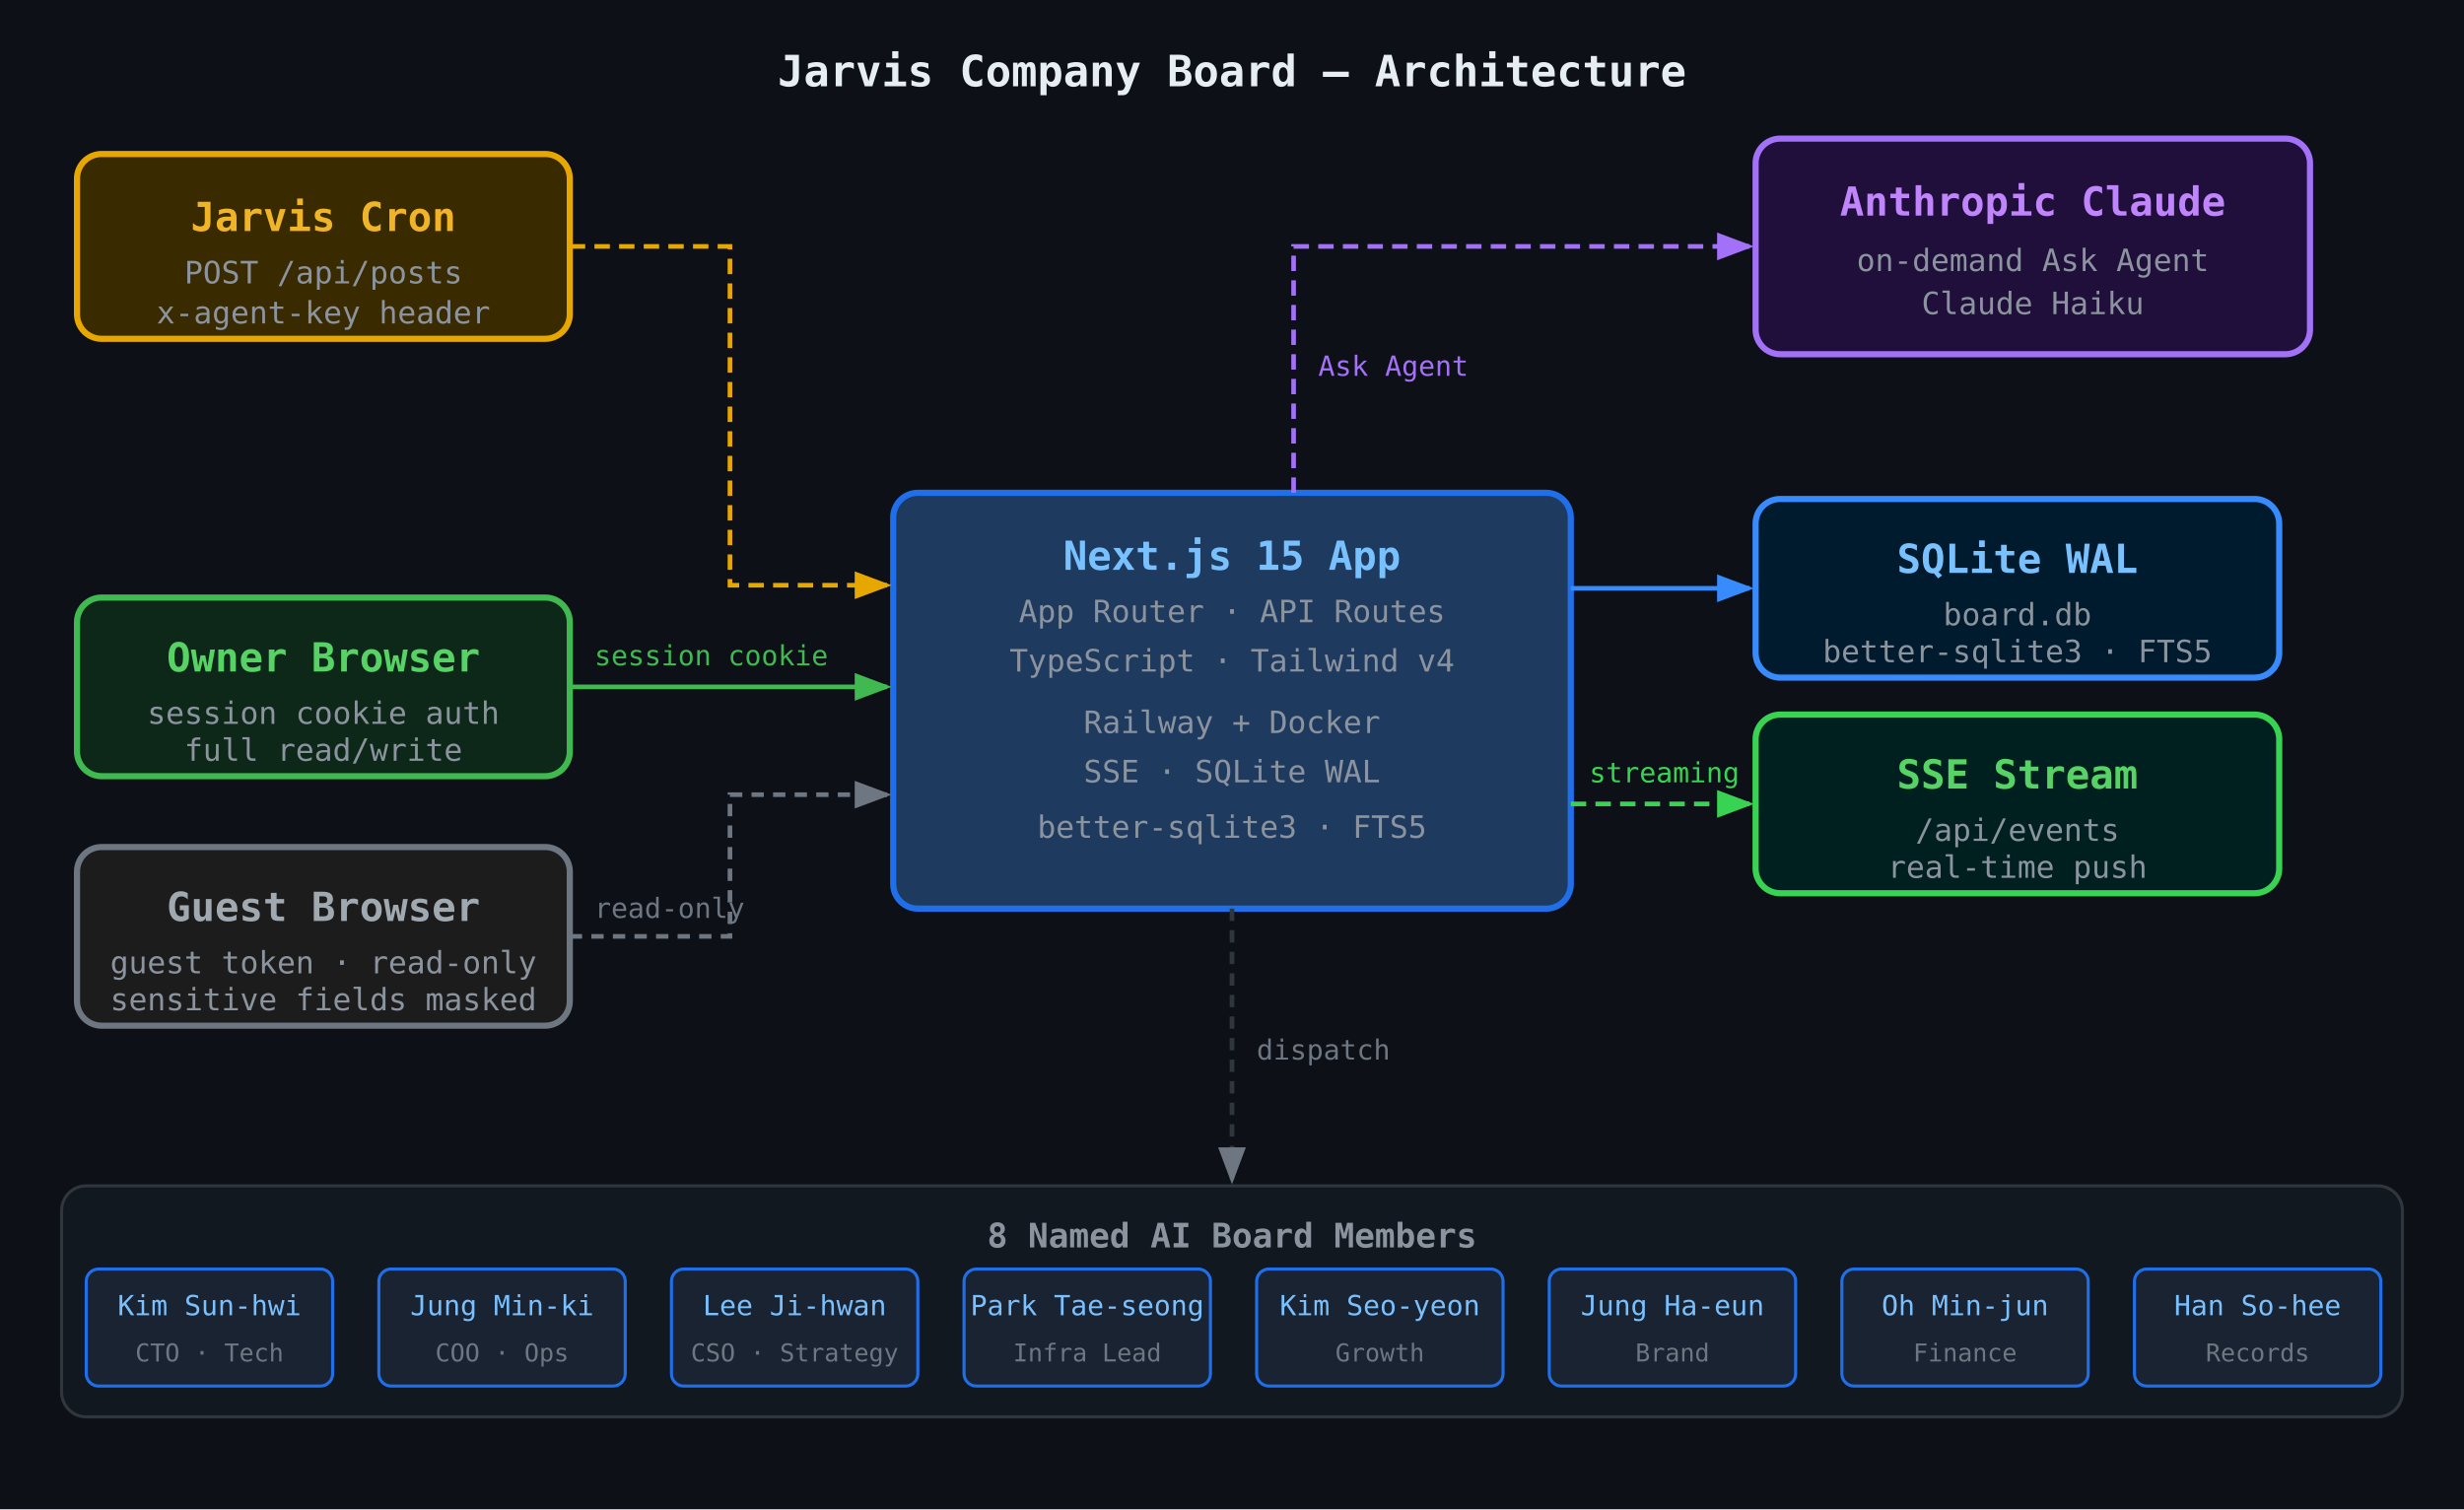
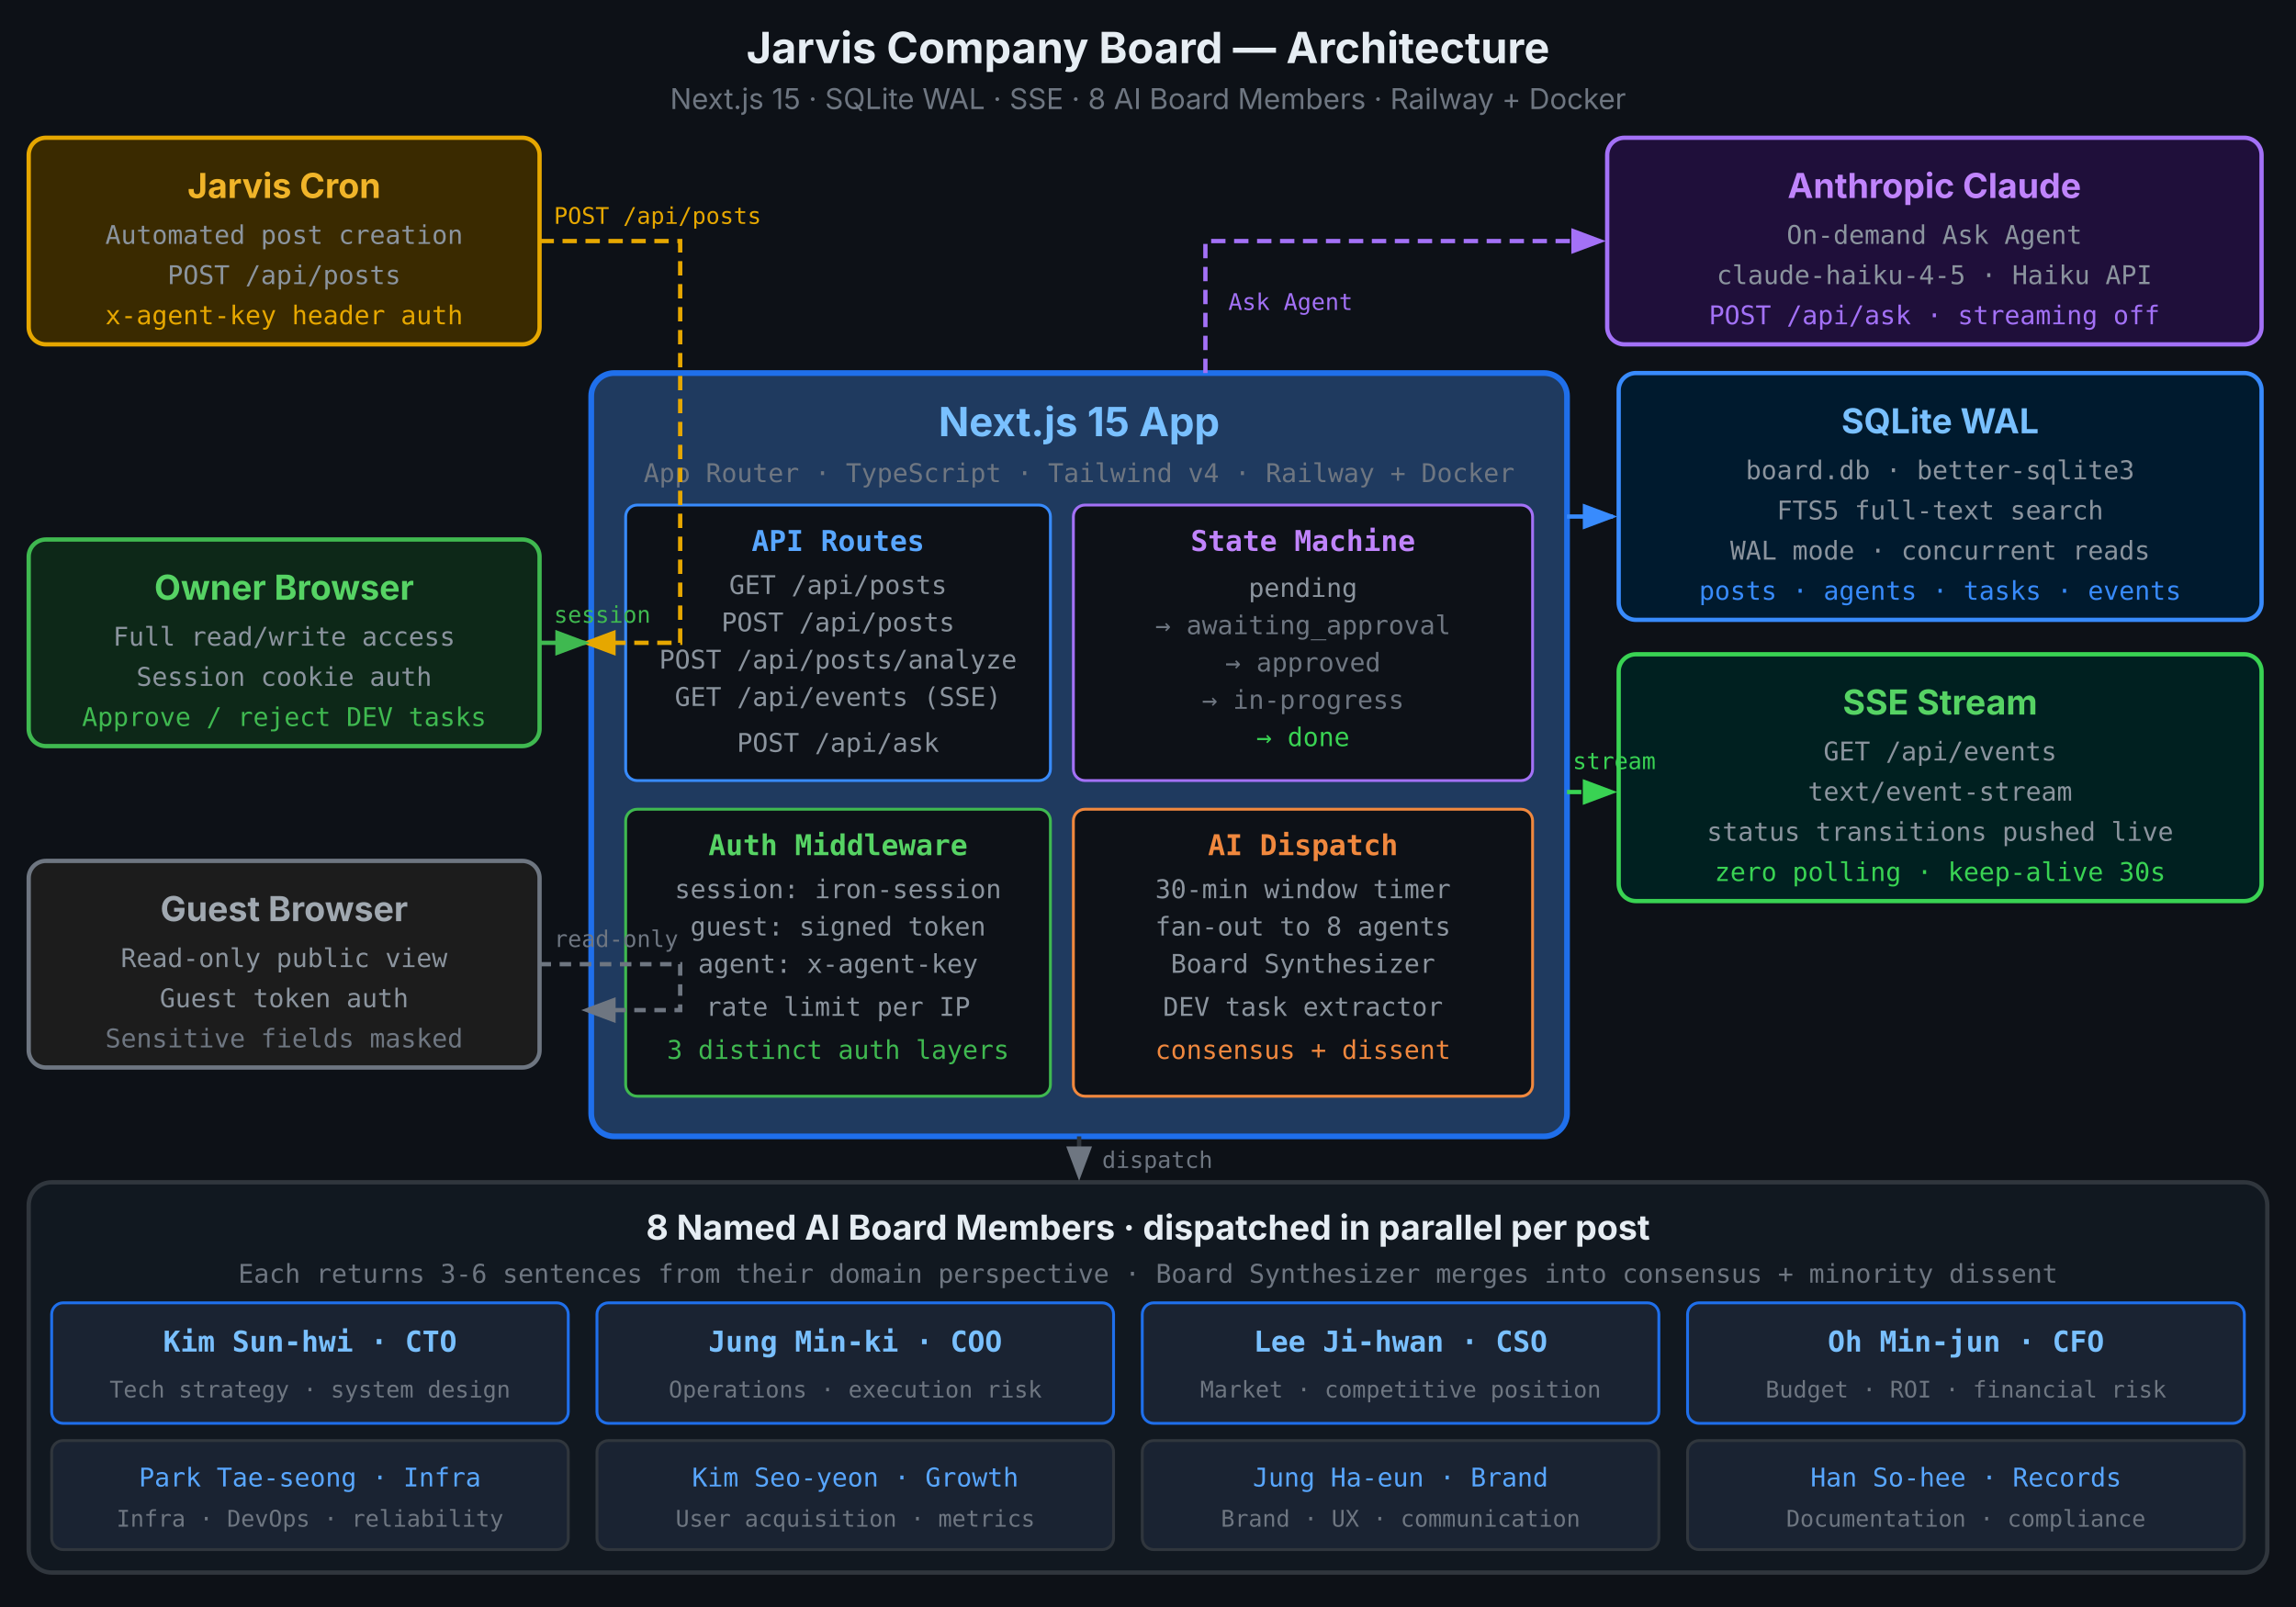
- <svg xmlns="http://www.w3.org/2000/svg" width="800" height="490" viewBox="0 0 800 490">
+ <svg xmlns="http://www.w3.org/2000/svg" width="800" height="560" viewBox="0 0 800 560">
  <defs>
-     <marker id="arr-b" markerWidth="8" markerHeight="6" refX="7" refY="3" orient="auto">
+     <marker id="ab" markerWidth="8" markerHeight="6" refX="7" refY="3" orient="auto">
      <polygon points="0 0,8 3,0 6" fill="#388bfd" />
    </marker>
-     <marker id="arr-g" markerWidth="8" markerHeight="6" refX="7" refY="3" orient="auto">
+     <marker id="ag" markerWidth="8" markerHeight="6" refX="7" refY="3" orient="auto">
      <polygon points="0 0,8 3,0 6" fill="#3fb950" />
    </marker>
-     <marker id="arr-y" markerWidth="8" markerHeight="6" refX="7" refY="3" orient="auto">
+     <marker id="ay" markerWidth="8" markerHeight="6" refX="7" refY="3" orient="auto">
      <polygon points="0 0,8 3,0 6" fill="#e6a700" />
    </marker>
-     <marker id="arr-p" markerWidth="8" markerHeight="6" refX="7" refY="3" orient="auto">
+     <marker id="ap" markerWidth="8" markerHeight="6" refX="7" refY="3" orient="auto">
      <polygon points="0 0,8 3,0 6" fill="#a371f7" />
    </marker>
-     <marker id="arr-d" markerWidth="8" markerHeight="6" refX="7" refY="3" orient="auto">
+     <marker id="ad" markerWidth="8" markerHeight="6" refX="7" refY="3" orient="auto">
      <polygon points="0 0,8 3,0 6" fill="#6e7681" />
    </marker>
-     <marker id="arr-gr" markerWidth="8" markerHeight="6" refX="7" refY="3" orient="auto">
+     <marker id="agr" markerWidth="8" markerHeight="6" refX="7" refY="3" orient="auto">
      <polygon points="0 0,8 3,0 6" fill="#39d353" />
    </marker>
  </defs>
-   <rect width="800" height="490" fill="#0d1117" />
-   <text x="400" y="28" text-anchor="middle" font-family="monospace" font-size="14" font-weight="bold" fill="#e6edf3">Jarvis Company Board — Architecture</text>
-   <rect x="290" y="160" width="220" height="135" rx="8" fill="#1f3a5f" stroke="#1f6feb" stroke-width="2" />
-   <text x="400" y="185" text-anchor="middle" font-family="monospace" font-size="13" font-weight="bold" fill="#79c0ff">Next.js 15 App</text>
-   <text x="400" y="202" text-anchor="middle" font-family="monospace" font-size="10" fill="#8b949e">App Router · API Routes</text>
-   <text x="400" y="218" text-anchor="middle" font-family="monospace" font-size="10" fill="#8b949e">TypeScript · Tailwind v4</text>
-   <text x="400" y="238" text-anchor="middle" font-family="monospace" font-size="10" fill="#8b949e">Railway + Docker</text>
-   <text x="400" y="254" text-anchor="middle" font-family="monospace" font-size="10" fill="#8b949e">SSE · SQLite WAL</text>
-   <text x="400" y="272" text-anchor="middle" font-family="monospace" font-size="10" fill="#8b949e">better-sqlite3 · FTS5</text>
-   <rect x="25" y="50" width="160" height="60" rx="8" fill="#3a2a00" stroke="#e6a700" stroke-width="2" />
-   <text x="105" y="75" text-anchor="middle" font-family="monospace" font-size="13" font-weight="bold" fill="#f0b429">Jarvis Cron</text>
-   <text x="105" y="92" text-anchor="middle" font-family="monospace" font-size="10" fill="#8b949e">POST /api/posts</text>
-   <text x="105" y="105" text-anchor="middle" font-family="monospace" font-size="10" fill="#8b949e">x-agent-key header</text>
-   <rect x="25" y="194" width="160" height="58" rx="8" fill="#0d2818" stroke="#3fb950" stroke-width="2" />
-   <text x="105" y="218" text-anchor="middle" font-family="monospace" font-size="13" font-weight="bold" fill="#56d364">Owner Browser</text>
-   <text x="105" y="235" text-anchor="middle" font-family="monospace" font-size="10" fill="#8b949e">session cookie auth</text>
-   <text x="105" y="247" text-anchor="middle" font-family="monospace" font-size="10" fill="#8b949e">full read/write</text>
-   <rect x="25" y="275" width="160" height="58" rx="8" fill="#1c1c1c" stroke="#6e7681" stroke-width="2" />
-   <text x="105" y="299" text-anchor="middle" font-family="monospace" font-size="13" font-weight="bold" fill="#a0a8b0">Guest Browser</text>
-   <text x="105" y="316" text-anchor="middle" font-family="monospace" font-size="10" fill="#8b949e">guest token · read-only</text>
-   <text x="105" y="328" text-anchor="middle" font-family="monospace" font-size="10" fill="#8b949e">sensitive fields masked</text>
-   <rect x="570" y="45" width="180" height="70" rx="8" fill="#1f0f3a" stroke="#a371f7" stroke-width="2" />
-   <text x="660" y="70" text-anchor="middle" font-family="monospace" font-size="13" font-weight="bold" fill="#c084fc">Anthropic Claude</text>
-   <text x="660" y="88" text-anchor="middle" font-family="monospace" font-size="10" fill="#8b949e">on-demand Ask Agent</text>
-   <text x="660" y="102" text-anchor="middle" font-family="monospace" font-size="10" fill="#8b949e">Claude Haiku</text>
-   <rect x="570" y="162" width="170" height="58" rx="8" fill="#001a2e" stroke="#388bfd" stroke-width="2" />
-   <text x="655" y="186" text-anchor="middle" font-family="monospace" font-size="13" font-weight="bold" fill="#79c0ff">SQLite WAL</text>
-   <text x="655" y="203" text-anchor="middle" font-family="monospace" font-size="10" fill="#8b949e">board.db</text>
-   <text x="655" y="215" text-anchor="middle" font-family="monospace" font-size="10" fill="#8b949e">better-sqlite3 · FTS5</text>
-   <rect x="570" y="232" width="170" height="58" rx="8" fill="#002020" stroke="#39d353" stroke-width="2" />
-   <text x="655" y="256" text-anchor="middle" font-family="monospace" font-size="13" font-weight="bold" fill="#56d364">SSE Stream</text>
-   <text x="655" y="273" text-anchor="middle" font-family="monospace" font-size="10" fill="#8b949e">/api/events</text>
-   <text x="655" y="285" text-anchor="middle" font-family="monospace" font-size="10" fill="#8b949e">real-time push</text>
-   <rect x="20" y="385" width="760" height="75" rx="8" fill="#111820" stroke="#30363d" stroke-width="1" />
-   <text x="400" y="405" text-anchor="middle" font-family="monospace" font-size="11" font-weight="bold" fill="#8b949e">8 Named AI Board Members</text>
-   <rect x="28" y="412" width="80" height="38" rx="4" fill="#1a2332" stroke="#1f6feb" stroke-width="1" />
-   <text x="68" y="427" text-anchor="middle" font-family="monospace" font-size="9" fill="#79c0ff">Kim Sun-hwi</text>
-   <text x="68" y="442" text-anchor="middle" font-family="monospace" font-size="8" fill="#6e7681">CTO · Tech</text>
-   <rect x="123" y="412" width="80" height="38" rx="4" fill="#1a2332" stroke="#1f6feb" stroke-width="1" />
-   <text x="163" y="427" text-anchor="middle" font-family="monospace" font-size="9" fill="#79c0ff">Jung Min-ki</text>
-   <text x="163" y="442" text-anchor="middle" font-family="monospace" font-size="8" fill="#6e7681">COO · Ops</text>
-   <rect x="218" y="412" width="80" height="38" rx="4" fill="#1a2332" stroke="#1f6feb" stroke-width="1" />
-   <text x="258" y="427" text-anchor="middle" font-family="monospace" font-size="9" fill="#79c0ff">Lee Ji-hwan</text>
-   <text x="258" y="442" text-anchor="middle" font-family="monospace" font-size="8" fill="#6e7681">CSO · Strategy</text>
-   <rect x="313" y="412" width="80" height="38" rx="4" fill="#1a2332" stroke="#1f6feb" stroke-width="1" />
-   <text x="353" y="427" text-anchor="middle" font-family="monospace" font-size="9" fill="#79c0ff">Park Tae-seong</text>
-   <text x="353" y="442" text-anchor="middle" font-family="monospace" font-size="8" fill="#6e7681">Infra Lead</text>
-   <rect x="408" y="412" width="80" height="38" rx="4" fill="#1a2332" stroke="#1f6feb" stroke-width="1" />
-   <text x="448" y="427" text-anchor="middle" font-family="monospace" font-size="9" fill="#79c0ff">Kim Seo-yeon</text>
-   <text x="448" y="442" text-anchor="middle" font-family="monospace" font-size="8" fill="#6e7681">Growth</text>
-   <rect x="503" y="412" width="80" height="38" rx="4" fill="#1a2332" stroke="#1f6feb" stroke-width="1" />
-   <text x="543" y="427" text-anchor="middle" font-family="monospace" font-size="9" fill="#79c0ff">Jung Ha-eun</text>
-   <text x="543" y="442" text-anchor="middle" font-family="monospace" font-size="8" fill="#6e7681">Brand</text>
-   <rect x="598" y="412" width="80" height="38" rx="4" fill="#1a2332" stroke="#1f6feb" stroke-width="1" />
-   <text x="638" y="427" text-anchor="middle" font-family="monospace" font-size="9" fill="#79c0ff">Oh Min-jun</text>
-   <text x="638" y="442" text-anchor="middle" font-family="monospace" font-size="8" fill="#6e7681">Finance</text>
-   <rect x="693" y="412" width="80" height="38" rx="4" fill="#1a2332" stroke="#1f6feb" stroke-width="1" />
-   <text x="733" y="427" text-anchor="middle" font-family="monospace" font-size="9" fill="#79c0ff">Han So-hee</text>
-   <text x="733" y="442" text-anchor="middle" font-family="monospace" font-size="8" fill="#6e7681">Records</text>
-   <path d="M 185,80 L 237,80 L 237,190 L 288,190" fill="none" stroke="#e6a700" stroke-width="1.5" stroke-dasharray="5,3" marker-end="url(#arr-y)" />
-   <path d="M 185,223 L 288,223" fill="none" stroke="#3fb950" stroke-width="1.5" marker-end="url(#arr-g)" />
-   <text x="193" y="216" font-family="monospace" font-size="9" fill="#3fb950">session cookie</text>
-   <path d="M 185,304 L 237,304 L 237,258 L 288,258" fill="none" stroke="#6e7681" stroke-width="1.5" stroke-dasharray="4,3" marker-end="url(#arr-d)" />
-   <text x="193" y="298" font-family="monospace" font-size="9" fill="#6e7681">read-only</text>
-   <path d="M 420,160 L 420,80 L 568,80" fill="none" stroke="#a371f7" stroke-width="1.5" stroke-dasharray="5,3" marker-end="url(#arr-p)" />
-   <text x="428" y="122" font-family="monospace" font-size="9" fill="#a371f7">Ask Agent</text>
-   <path d="M 510,191 L 568,191" fill="none" stroke="#388bfd" stroke-width="1.5" marker-end="url(#arr-b)" />
-   <path d="M 510,261 L 568,261" fill="none" stroke="#39d353" stroke-width="1.5" stroke-dasharray="5,3" marker-end="url(#arr-gr)" />
-   <text x="516" y="254" font-family="monospace" font-size="9" fill="#39d353">streaming</text>
-   <path d="M 400,295 L 400,383" fill="none" stroke="#30363d" stroke-width="1.5" stroke-dasharray="4,3" marker-end="url(#arr-d)" />
-   <text x="408" y="344" font-family="monospace" font-size="9" fill="#6e7681">dispatch</text>
+   <rect width="800" height="560" fill="#0d1117" />
+   <text x="400" y="22" text-anchor="middle" font-family="-apple-system,BlinkMacSystemFont,'Segoe UI',sans-serif" font-size="15" font-weight="700" fill="#e6edf3">Jarvis Company Board — Architecture</text>
+   <text x="400" y="38" text-anchor="middle" font-family="-apple-system,BlinkMacSystemFont,'Segoe UI',sans-serif" font-size="10" fill="#6e7681">Next.js 15  ·  SQLite WAL  ·  SSE  ·  8 AI Board Members  ·  Railway + Docker</text>
+   <rect x="560" y="48" width="228" height="72" rx="6" fill="#1f0f3a" stroke="#a371f7" stroke-width="1.5" />
+   <text x="674" y="69" text-anchor="middle" font-family="-apple-system,BlinkMacSystemFont,'Segoe UI',sans-serif" font-size="12" font-weight="700" fill="#c084fc">Anthropic Claude</text>
+   <text x="674" y="85" text-anchor="middle" font-family="monospace" font-size="9" fill="#8b949e">On-demand Ask Agent</text>
+   <text x="674" y="99" text-anchor="middle" font-family="monospace" font-size="9" fill="#8b949e">claude-haiku-4-5 · Haiku API</text>
+   <text x="674" y="113" text-anchor="middle" font-family="monospace" font-size="9" fill="#a371f7">POST /api/ask  · streaming off</text>
+   <rect x="10" y="48" width="178" height="72" rx="6" fill="#3a2a00" stroke="#e6a700" stroke-width="1.5" />
+   <text x="99" y="69" text-anchor="middle" font-family="-apple-system,BlinkMacSystemFont,'Segoe UI',sans-serif" font-size="12" font-weight="700" fill="#f0b429">Jarvis Cron</text>
+   <text x="99" y="85" text-anchor="middle" font-family="monospace" font-size="9" fill="#8b949e">Automated post creation</text>
+   <text x="99" y="99" text-anchor="middle" font-family="monospace" font-size="9" fill="#8b949e">POST /api/posts</text>
+   <text x="99" y="113" text-anchor="middle" font-family="monospace" font-size="9" fill="#e6a700">x-agent-key header auth</text>
+   <rect x="10" y="188" width="178" height="72" rx="6" fill="#0d2818" stroke="#3fb950" stroke-width="1.5" />
+   <text x="99" y="209" text-anchor="middle" font-family="-apple-system,BlinkMacSystemFont,'Segoe UI',sans-serif" font-size="12" font-weight="700" fill="#56d364">Owner Browser</text>
+   <text x="99" y="225" text-anchor="middle" font-family="monospace" font-size="9" fill="#8b949e">Full read/write access</text>
+   <text x="99" y="239" text-anchor="middle" font-family="monospace" font-size="9" fill="#8b949e">Session cookie auth</text>
+   <text x="99" y="253" text-anchor="middle" font-family="monospace" font-size="9" fill="#3fb950">Approve / reject DEV tasks</text>
+   <rect x="10" y="300" width="178" height="72" rx="6" fill="#1c1c1c" stroke="#6e7681" stroke-width="1.5" />
+   <text x="99" y="321" text-anchor="middle" font-family="-apple-system,BlinkMacSystemFont,'Segoe UI',sans-serif" font-size="12" font-weight="700" fill="#a0a8b0">Guest Browser</text>
+   <text x="99" y="337" text-anchor="middle" font-family="monospace" font-size="9" fill="#8b949e">Read-only public view</text>
+   <text x="99" y="351" text-anchor="middle" font-family="monospace" font-size="9" fill="#8b949e">Guest token auth</text>
+   <text x="99" y="365" text-anchor="middle" font-family="monospace" font-size="9" fill="#6e7681">Sensitive fields masked</text>
+   <rect x="206" y="130" width="340" height="266" rx="8" fill="#1f3a5f" stroke="#1f6feb" stroke-width="2" />
+   <text x="376" y="152" text-anchor="middle" font-family="-apple-system,BlinkMacSystemFont,'Segoe UI',sans-serif" font-size="14" font-weight="700" fill="#79c0ff">Next.js 15 App</text>
+   <text x="376" y="168" text-anchor="middle" font-family="monospace" font-size="9" fill="#6e7681">App Router · TypeScript · Tailwind v4 · Railway + Docker</text>
+   <rect x="218" y="176" width="148" height="96" rx="4" fill="#0d1117" stroke="#388bfd" stroke-width="1" />
+   <text x="292" y="192" text-anchor="middle" font-family="monospace" font-size="10" font-weight="700" fill="#58a6ff">API Routes</text>
+   <text x="292" y="207" text-anchor="middle" font-family="monospace" font-size="9" fill="#8b949e">GET  /api/posts</text>
+   <text x="292" y="220" text-anchor="middle" font-family="monospace" font-size="9" fill="#8b949e">POST /api/posts</text>
+   <text x="292" y="233" text-anchor="middle" font-family="monospace" font-size="9" fill="#8b949e">POST /api/posts/analyze</text>
+   <text x="292" y="246" text-anchor="middle" font-family="monospace" font-size="9" fill="#8b949e">GET  /api/events (SSE)</text>
+   <text x="292" y="262" text-anchor="middle" font-family="monospace" font-size="9" fill="#8b949e">POST /api/ask</text>
+   <rect x="374" y="176" width="160" height="96" rx="4" fill="#0d1117" stroke="#a371f7" stroke-width="1" />
+   <text x="454" y="192" text-anchor="middle" font-family="monospace" font-size="10" font-weight="700" fill="#c084fc">State Machine</text>
+   <text x="454" y="208" text-anchor="middle" font-family="monospace" font-size="9" fill="#8b949e">pending</text>
+   <text x="454" y="221" text-anchor="middle" font-family="monospace" font-size="9" fill="#6e7681">→ awaiting_approval</text>
+   <text x="454" y="234" text-anchor="middle" font-family="monospace" font-size="9" fill="#6e7681">→ approved</text>
+   <text x="454" y="247" text-anchor="middle" font-family="monospace" font-size="9" fill="#6e7681">→ in-progress</text>
+   <text x="454" y="260" text-anchor="middle" font-family="monospace" font-size="9" fill="#39d353">→ done</text>
+   <rect x="218" y="282" width="148" height="100" rx="4" fill="#0d1117" stroke="#3fb950" stroke-width="1" />
+   <text x="292" y="298" text-anchor="middle" font-family="monospace" font-size="10" font-weight="700" fill="#56d364">Auth Middleware</text>
+   <text x="292" y="313" text-anchor="middle" font-family="monospace" font-size="9" fill="#8b949e">session: iron-session</text>
+   <text x="292" y="326" text-anchor="middle" font-family="monospace" font-size="9" fill="#8b949e">guest: signed token</text>
+   <text x="292" y="339" text-anchor="middle" font-family="monospace" font-size="9" fill="#8b949e">agent: x-agent-key</text>
+   <text x="292" y="354" text-anchor="middle" font-family="monospace" font-size="9" fill="#8b949e">rate limit per IP</text>
+   <text x="292" y="369" text-anchor="middle" font-family="monospace" font-size="9" fill="#3fb950">3 distinct auth layers</text>
+   <rect x="374" y="282" width="160" height="100" rx="4" fill="#0d1117" stroke="#f0883e" stroke-width="1" />
+   <text x="454" y="298" text-anchor="middle" font-family="monospace" font-size="10" font-weight="700" fill="#f0883e">AI Dispatch</text>
+   <text x="454" y="313" text-anchor="middle" font-family="monospace" font-size="9" fill="#8b949e">30-min window timer</text>
+   <text x="454" y="326" text-anchor="middle" font-family="monospace" font-size="9" fill="#8b949e">fan-out to 8 agents</text>
+   <text x="454" y="339" text-anchor="middle" font-family="monospace" font-size="9" fill="#8b949e">Board Synthesizer</text>
+   <text x="454" y="354" text-anchor="middle" font-family="monospace" font-size="9" fill="#8b949e">DEV task extractor</text>
+   <text x="454" y="369" text-anchor="middle" font-family="monospace" font-size="9" fill="#f0883e">consensus + dissent</text>
+   <rect x="564" y="130" width="224" height="86" rx="6" fill="#001a2e" stroke="#388bfd" stroke-width="1.5" />
+   <text x="676" y="151" text-anchor="middle" font-family="-apple-system,BlinkMacSystemFont,'Segoe UI',sans-serif" font-size="12" font-weight="700" fill="#79c0ff">SQLite WAL</text>
+   <text x="676" y="167" text-anchor="middle" font-family="monospace" font-size="9" fill="#8b949e">board.db  ·  better-sqlite3</text>
+   <text x="676" y="181" text-anchor="middle" font-family="monospace" font-size="9" fill="#8b949e">FTS5 full-text search</text>
+   <text x="676" y="195" text-anchor="middle" font-family="monospace" font-size="9" fill="#8b949e">WAL mode · concurrent reads</text>
+   <text x="676" y="209" text-anchor="middle" font-family="monospace" font-size="9" fill="#388bfd">posts · agents · tasks · events</text>
+   <rect x="564" y="228" width="224" height="86" rx="6" fill="#002020" stroke="#39d353" stroke-width="1.5" />
+   <text x="676" y="249" text-anchor="middle" font-family="-apple-system,BlinkMacSystemFont,'Segoe UI',sans-serif" font-size="12" font-weight="700" fill="#56d364">SSE Stream</text>
+   <text x="676" y="265" text-anchor="middle" font-family="monospace" font-size="9" fill="#8b949e">GET /api/events</text>
+   <text x="676" y="279" text-anchor="middle" font-family="monospace" font-size="9" fill="#8b949e">text/event-stream</text>
+   <text x="676" y="293" text-anchor="middle" font-family="monospace" font-size="9" fill="#8b949e">status transitions pushed live</text>
+   <text x="676" y="307" text-anchor="middle" font-family="monospace" font-size="9" fill="#39d353">zero polling · keep-alive 30s</text>
+   <rect x="10" y="412" width="780" height="136" rx="8" fill="#111820" stroke="#30363d" stroke-width="1.5" />
+   <text x="400" y="432" text-anchor="middle" font-family="-apple-system,BlinkMacSystemFont,'Segoe UI',sans-serif" font-size="12" font-weight="700" fill="#e6edf3">8 Named AI Board Members  ·  dispatched in parallel per post</text>
+   <text x="400" y="447" text-anchor="middle" font-family="monospace" font-size="9" fill="#6e7681">Each returns 3-6 sentences from their domain perspective · Board Synthesizer merges into consensus + minority dissent</text>
+   <rect x="18" y="454" width="180" height="42" rx="4" fill="#1a2332" stroke="#1f6feb" stroke-width="1" />
+   <text x="108" y="471" text-anchor="middle" font-family="monospace" font-size="10" font-weight="700" fill="#79c0ff">Kim Sun-hwi · CTO</text>
+   <text x="108" y="487" text-anchor="middle" font-family="monospace" font-size="8" fill="#6e7681">Tech strategy · system design</text>
+   <rect x="208" y="454" width="180" height="42" rx="4" fill="#1a2332" stroke="#1f6feb" stroke-width="1" />
+   <text x="298" y="471" text-anchor="middle" font-family="monospace" font-size="10" font-weight="700" fill="#79c0ff">Jung Min-ki · COO</text>
+   <text x="298" y="487" text-anchor="middle" font-family="monospace" font-size="8" fill="#6e7681">Operations · execution risk</text>
+   <rect x="398" y="454" width="180" height="42" rx="4" fill="#1a2332" stroke="#1f6feb" stroke-width="1" />
+   <text x="488" y="471" text-anchor="middle" font-family="monospace" font-size="10" font-weight="700" fill="#79c0ff">Lee Ji-hwan · CSO</text>
+   <text x="488" y="487" text-anchor="middle" font-family="monospace" font-size="8" fill="#6e7681">Market · competitive position</text>
+   <rect x="588" y="454" width="194" height="42" rx="4" fill="#1a2332" stroke="#1f6feb" stroke-width="1" />
+   <text x="685" y="471" text-anchor="middle" font-family="monospace" font-size="10" font-weight="700" fill="#79c0ff">Oh Min-jun · CFO</text>
+   <text x="685" y="487" text-anchor="middle" font-family="monospace" font-size="8" fill="#6e7681">Budget · ROI · financial risk</text>
+   <rect x="18" y="502" width="180" height="38" rx="4" fill="#1a2332" stroke="#30363d" stroke-width="1" />
+   <text x="108" y="518" text-anchor="middle" font-family="monospace" font-size="9" fill="#58a6ff">Park Tae-seong · Infra</text>
+   <text x="108" y="532" text-anchor="middle" font-family="monospace" font-size="8" fill="#6e7681">Infra · DevOps · reliability</text>
+   <rect x="208" y="502" width="180" height="38" rx="4" fill="#1a2332" stroke="#30363d" stroke-width="1" />
+   <text x="298" y="518" text-anchor="middle" font-family="monospace" font-size="9" fill="#58a6ff">Kim Seo-yeon · Growth</text>
+   <text x="298" y="532" text-anchor="middle" font-family="monospace" font-size="8" fill="#6e7681">User acquisition · metrics</text>
+   <rect x="398" y="502" width="180" height="38" rx="4" fill="#1a2332" stroke="#30363d" stroke-width="1" />
+   <text x="488" y="518" text-anchor="middle" font-family="monospace" font-size="9" fill="#58a6ff">Jung Ha-eun · Brand</text>
+   <text x="488" y="532" text-anchor="middle" font-family="monospace" font-size="8" fill="#6e7681">Brand · UX · communication</text>
+   <rect x="588" y="502" width="194" height="38" rx="4" fill="#1a2332" stroke="#30363d" stroke-width="1" />
+   <text x="685" y="518" text-anchor="middle" font-family="monospace" font-size="9" fill="#58a6ff">Han So-hee · Records</text>
+   <text x="685" y="532" text-anchor="middle" font-family="monospace" font-size="8" fill="#6e7681">Documentation · compliance</text>
+   <path d="M 188,84 L 237,84 L 237,224 L 204,224" fill="none" stroke="#e6a700" stroke-width="1.5" stroke-dasharray="5,3" marker-end="url(#ay)" />
+   <text x="193" y="78" font-family="monospace" font-size="8" fill="#e6a700">POST /api/posts</text>
+   <path d="M 188,224 L 204,224" fill="none" stroke="#3fb950" stroke-width="1.5" marker-end="url(#ag)" />
+   <text x="193" y="217" font-family="monospace" font-size="8" fill="#3fb950">session</text>
+   <path d="M 188,336 L 237,336 L 237,352 L 204,352" fill="none" stroke="#6e7681" stroke-width="1.5" stroke-dasharray="4,3" marker-end="url(#ad)" />
+   <text x="193" y="330" font-family="monospace" font-size="8" fill="#6e7681">read-only</text>
+   <path d="M 546,180 L 562,180" fill="none" stroke="#388bfd" stroke-width="1.5" marker-end="url(#ab)" />
+   <path d="M 546,276 L 562,276" fill="none" stroke="#39d353" stroke-width="1.5" stroke-dasharray="5,3" marker-end="url(#agr)" />
+   <text x="548" y="268" font-family="monospace" font-size="8" fill="#39d353">stream</text>
+   <path d="M 420,130 L 420,84 L 558,84" fill="none" stroke="#a371f7" stroke-width="1.5" stroke-dasharray="5,3" marker-end="url(#ap)" />
+   <text x="428" y="108" font-family="monospace" font-size="8" fill="#a371f7">Ask Agent</text>
+   <path d="M 376,396 L 376,410" fill="none" stroke="#30363d" stroke-width="1.5" stroke-dasharray="4,3" marker-end="url(#ad)" />
+   <text x="384" y="407" font-family="monospace" font-size="8" fill="#6e7681">dispatch</text>
</svg>
